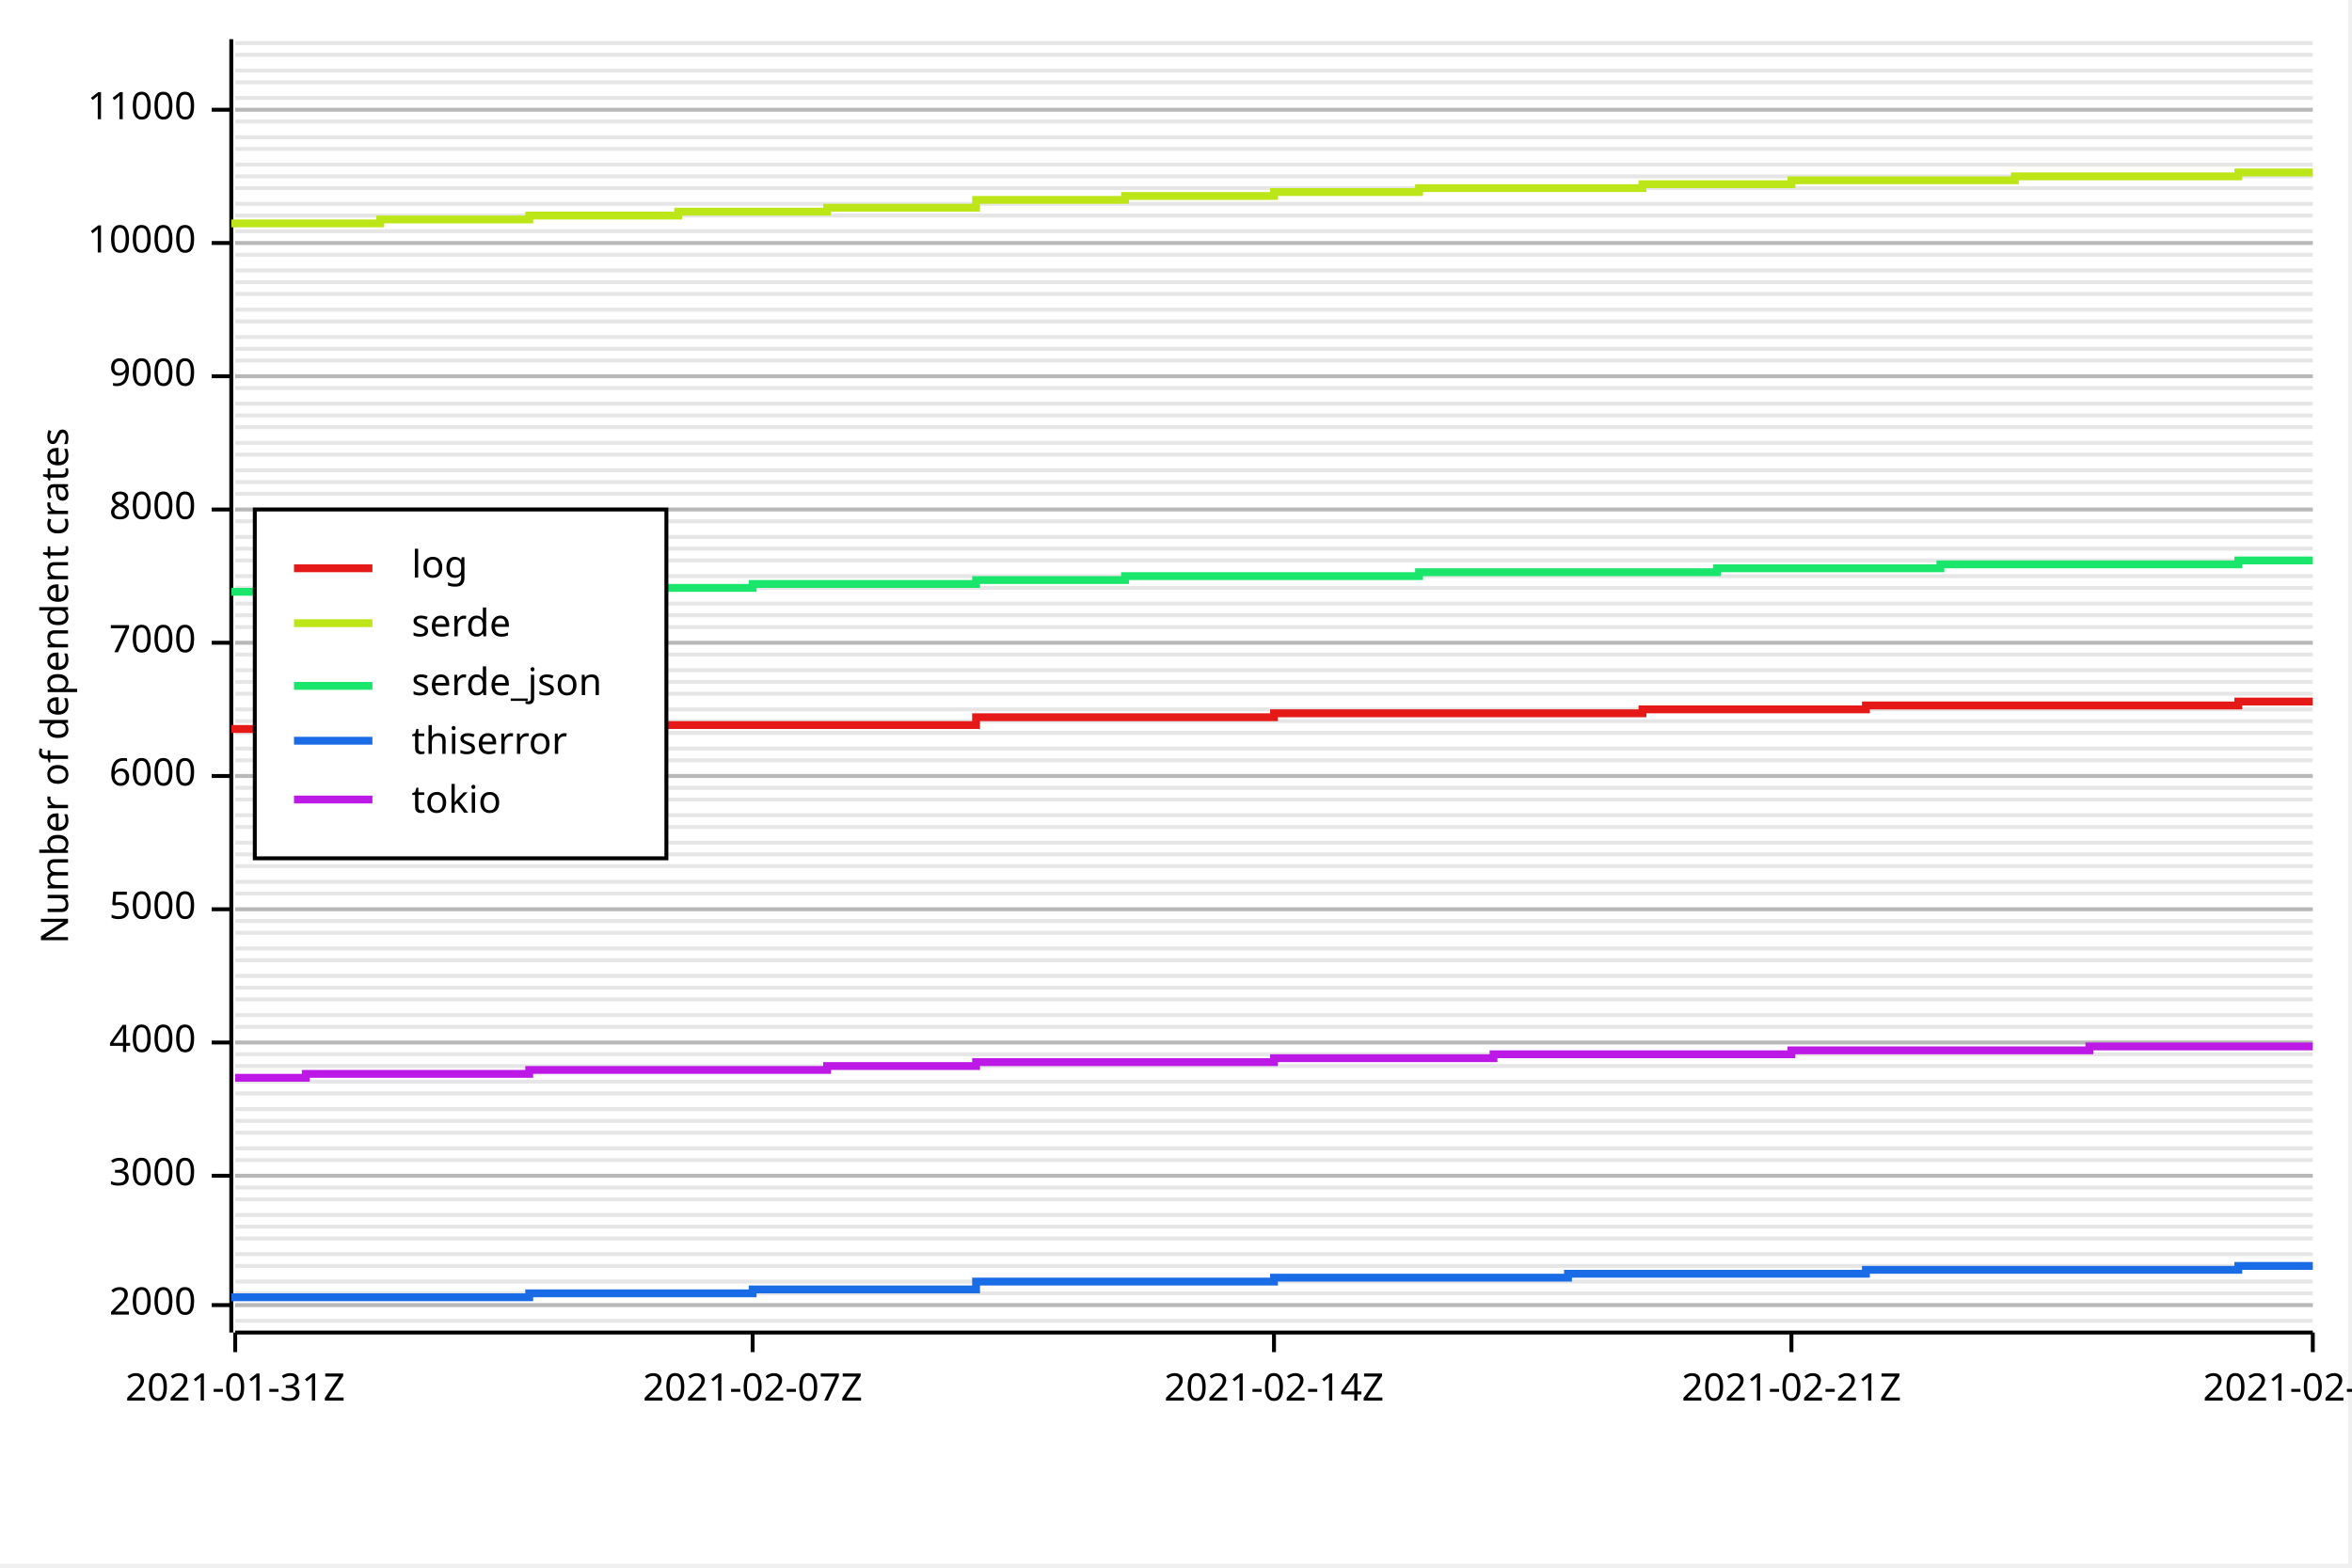
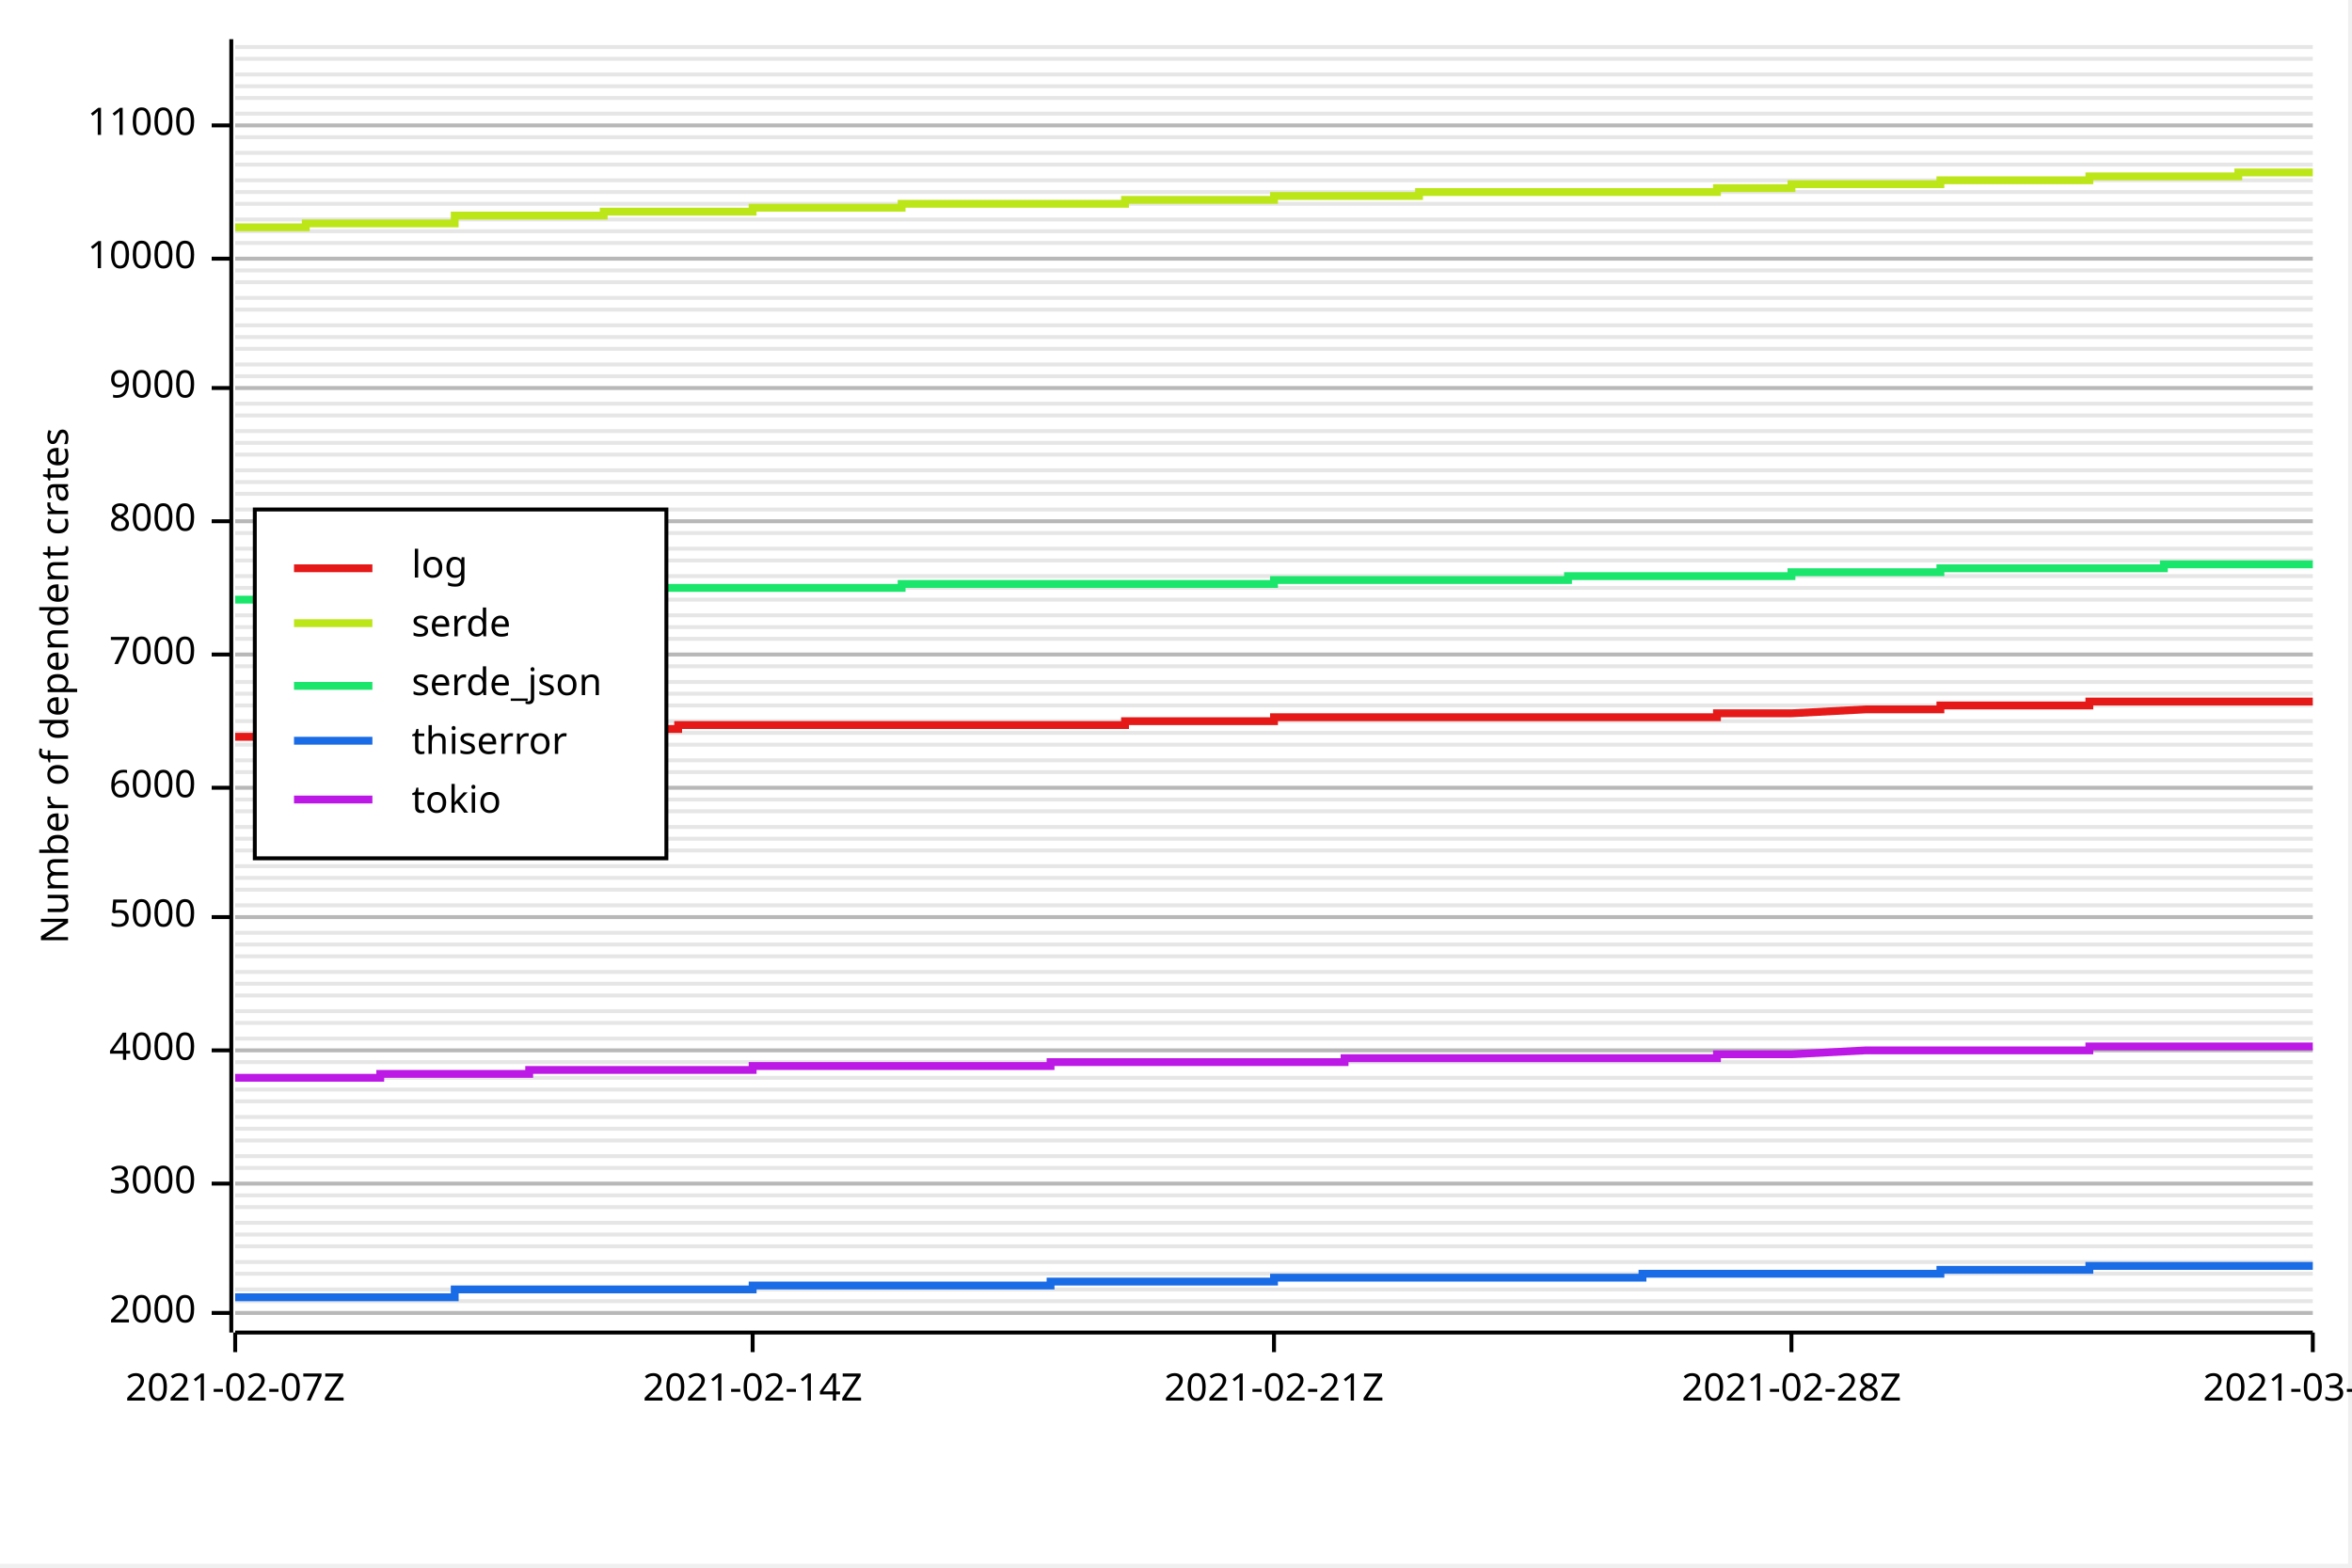
<svg xmlns="http://www.w3.org/2000/svg" width="600" height="400" viewBox="0 0 600 400">
  <rect x="0" y="0" width="599" height="399" opacity="1" fill="#FFFFFF" stroke="none" />
-   <line opacity="0.1" stroke="#000000" stroke-width="1" x1="60" y1="337" x2="590" y2="337" />
-   <line opacity="0.1" stroke="#000000" stroke-width="1" x1="60" y1="333" x2="590" y2="333" />
-   <line opacity="0.1" stroke="#000000" stroke-width="1" x1="60" y1="330" x2="590" y2="330" />
-   <line opacity="0.1" stroke="#000000" stroke-width="1" x1="60" y1="327" x2="590" y2="327" />
-   <line opacity="0.1" stroke="#000000" stroke-width="1" x1="60" y1="323" x2="590" y2="323" />
-   <line opacity="0.1" stroke="#000000" stroke-width="1" x1="60" y1="320" x2="590" y2="320" />
-   <line opacity="0.1" stroke="#000000" stroke-width="1" x1="60" y1="316" x2="590" y2="316" />
-   <line opacity="0.1" stroke="#000000" stroke-width="1" x1="60" y1="313" x2="590" y2="313" />
-   <line opacity="0.1" stroke="#000000" stroke-width="1" x1="60" y1="310" x2="590" y2="310" />
-   <line opacity="0.1" stroke="#000000" stroke-width="1" x1="60" y1="306" x2="590" y2="306" />
-   <line opacity="0.1" stroke="#000000" stroke-width="1" x1="60" y1="303" x2="590" y2="303" />
-   <line opacity="0.1" stroke="#000000" stroke-width="1" x1="60" y1="300" x2="590" y2="300" />
-   <line opacity="0.1" stroke="#000000" stroke-width="1" x1="60" y1="296" x2="590" y2="296" />
-   <line opacity="0.1" stroke="#000000" stroke-width="1" x1="60" y1="293" x2="590" y2="293" />
-   <line opacity="0.1" stroke="#000000" stroke-width="1" x1="60" y1="289" x2="590" y2="289" />
-   <line opacity="0.1" stroke="#000000" stroke-width="1" x1="60" y1="286" x2="590" y2="286" />
-   <line opacity="0.1" stroke="#000000" stroke-width="1" x1="60" y1="283" x2="590" y2="283" />
-   <line opacity="0.1" stroke="#000000" stroke-width="1" x1="60" y1="279" x2="590" y2="279" />
-   <line opacity="0.1" stroke="#000000" stroke-width="1" x1="60" y1="276" x2="590" y2="276" />
-   <line opacity="0.1" stroke="#000000" stroke-width="1" x1="60" y1="272" x2="590" y2="272" />
-   <line opacity="0.1" stroke="#000000" stroke-width="1" x1="60" y1="269" x2="590" y2="269" />
-   <line opacity="0.1" stroke="#000000" stroke-width="1" x1="60" y1="266" x2="590" y2="266" />
-   <line opacity="0.1" stroke="#000000" stroke-width="1" x1="60" y1="262" x2="590" y2="262" />
-   <line opacity="0.1" stroke="#000000" stroke-width="1" x1="60" y1="259" x2="590" y2="259" />
-   <line opacity="0.1" stroke="#000000" stroke-width="1" x1="60" y1="255" x2="590" y2="255" />
-   <line opacity="0.1" stroke="#000000" stroke-width="1" x1="60" y1="252" x2="590" y2="252" />
-   <line opacity="0.1" stroke="#000000" stroke-width="1" x1="60" y1="249" x2="590" y2="249" />
-   <line opacity="0.1" stroke="#000000" stroke-width="1" x1="60" y1="245" x2="590" y2="245" />
-   <line opacity="0.1" stroke="#000000" stroke-width="1" x1="60" y1="242" x2="590" y2="242" />
+   <line opacity="0.1" stroke="#000000" stroke-width="1" x1="60" y1="335" x2="590" y2="335" />
+   <line opacity="0.1" stroke="#000000" stroke-width="1" x1="60" y1="332" x2="590" y2="332" />
+   <line opacity="0.1" stroke="#000000" stroke-width="1" x1="60" y1="329" x2="590" y2="329" />
+   <line opacity="0.1" stroke="#000000" stroke-width="1" x1="60" y1="325" x2="590" y2="325" />
+   <line opacity="0.1" stroke="#000000" stroke-width="1" x1="60" y1="322" x2="590" y2="322" />
+   <line opacity="0.1" stroke="#000000" stroke-width="1" x1="60" y1="318" x2="590" y2="318" />
+   <line opacity="0.1" stroke="#000000" stroke-width="1" x1="60" y1="315" x2="590" y2="315" />
+   <line opacity="0.1" stroke="#000000" stroke-width="1" x1="60" y1="312" x2="590" y2="312" />
+   <line opacity="0.1" stroke="#000000" stroke-width="1" x1="60" y1="308" x2="590" y2="308" />
+   <line opacity="0.1" stroke="#000000" stroke-width="1" x1="60" y1="305" x2="590" y2="305" />
+   <line opacity="0.1" stroke="#000000" stroke-width="1" x1="60" y1="302" x2="590" y2="302" />
+   <line opacity="0.1" stroke="#000000" stroke-width="1" x1="60" y1="298" x2="590" y2="298" />
+   <line opacity="0.1" stroke="#000000" stroke-width="1" x1="60" y1="295" x2="590" y2="295" />
+   <line opacity="0.1" stroke="#000000" stroke-width="1" x1="60" y1="291" x2="590" y2="291" />
+   <line opacity="0.1" stroke="#000000" stroke-width="1" x1="60" y1="288" x2="590" y2="288" />
+   <line opacity="0.1" stroke="#000000" stroke-width="1" x1="60" y1="285" x2="590" y2="285" />
+   <line opacity="0.1" stroke="#000000" stroke-width="1" x1="60" y1="281" x2="590" y2="281" />
+   <line opacity="0.1" stroke="#000000" stroke-width="1" x1="60" y1="278" x2="590" y2="278" />
+   <line opacity="0.1" stroke="#000000" stroke-width="1" x1="60" y1="275" x2="590" y2="275" />
+   <line opacity="0.1" stroke="#000000" stroke-width="1" x1="60" y1="271" x2="590" y2="271" />
+   <line opacity="0.1" stroke="#000000" stroke-width="1" x1="60" y1="268" x2="590" y2="268" />
+   <line opacity="0.1" stroke="#000000" stroke-width="1" x1="60" y1="265" x2="590" y2="265" />
+   <line opacity="0.1" stroke="#000000" stroke-width="1" x1="60" y1="261" x2="590" y2="261" />
+   <line opacity="0.1" stroke="#000000" stroke-width="1" x1="60" y1="258" x2="590" y2="258" />
+   <line opacity="0.1" stroke="#000000" stroke-width="1" x1="60" y1="254" x2="590" y2="254" />
+   <line opacity="0.1" stroke="#000000" stroke-width="1" x1="60" y1="251" x2="590" y2="251" />
+   <line opacity="0.1" stroke="#000000" stroke-width="1" x1="60" y1="248" x2="590" y2="248" />
+   <line opacity="0.1" stroke="#000000" stroke-width="1" x1="60" y1="244" x2="590" y2="244" />
+   <line opacity="0.1" stroke="#000000" stroke-width="1" x1="60" y1="241" x2="590" y2="241" />
  <line opacity="0.1" stroke="#000000" stroke-width="1" x1="60" y1="238" x2="590" y2="238" />
-   <line opacity="0.1" stroke="#000000" stroke-width="1" x1="60" y1="235" x2="590" y2="235" />
-   <line opacity="0.1" stroke="#000000" stroke-width="1" x1="60" y1="232" x2="590" y2="232" />
-   <line opacity="0.1" stroke="#000000" stroke-width="1" x1="60" y1="228" x2="590" y2="228" />
-   <line opacity="0.1" stroke="#000000" stroke-width="1" x1="60" y1="225" x2="590" y2="225" />
+   <line opacity="0.1" stroke="#000000" stroke-width="1" x1="60" y1="234" x2="590" y2="234" />
+   <line opacity="0.1" stroke="#000000" stroke-width="1" x1="60" y1="231" x2="590" y2="231" />
+   <line opacity="0.1" stroke="#000000" stroke-width="1" x1="60" y1="227" x2="590" y2="227" />
+   <line opacity="0.1" stroke="#000000" stroke-width="1" x1="60" y1="224" x2="590" y2="224" />
  <line opacity="0.1" stroke="#000000" stroke-width="1" x1="60" y1="221" x2="590" y2="221" />
-   <line opacity="0.1" stroke="#000000" stroke-width="1" x1="60" y1="218" x2="590" y2="218" />
-   <line opacity="0.1" stroke="#000000" stroke-width="1" x1="60" y1="215" x2="590" y2="215" />
+   <line opacity="0.1" stroke="#000000" stroke-width="1" x1="60" y1="217" x2="590" y2="217" />
+   <line opacity="0.1" stroke="#000000" stroke-width="1" x1="60" y1="214" x2="590" y2="214" />
  <line opacity="0.1" stroke="#000000" stroke-width="1" x1="60" y1="211" x2="590" y2="211" />
-   <line opacity="0.1" stroke="#000000" stroke-width="1" x1="60" y1="208" x2="590" y2="208" />
+   <line opacity="0.1" stroke="#000000" stroke-width="1" x1="60" y1="207" x2="590" y2="207" />
  <line opacity="0.1" stroke="#000000" stroke-width="1" x1="60" y1="204" x2="590" y2="204" />
  <line opacity="0.1" stroke="#000000" stroke-width="1" x1="60" y1="201" x2="590" y2="201" />
-   <line opacity="0.1" stroke="#000000" stroke-width="1" x1="60" y1="198" x2="590" y2="198" />
+   <line opacity="0.1" stroke="#000000" stroke-width="1" x1="60" y1="197" x2="590" y2="197" />
  <line opacity="0.1" stroke="#000000" stroke-width="1" x1="60" y1="194" x2="590" y2="194" />
-   <line opacity="0.1" stroke="#000000" stroke-width="1" x1="60" y1="191" x2="590" y2="191" />
+   <line opacity="0.1" stroke="#000000" stroke-width="1" x1="60" y1="190" x2="590" y2="190" />
  <line opacity="0.1" stroke="#000000" stroke-width="1" x1="60" y1="187" x2="590" y2="187" />
  <line opacity="0.1" stroke="#000000" stroke-width="1" x1="60" y1="184" x2="590" y2="184" />
-   <line opacity="0.1" stroke="#000000" stroke-width="1" x1="60" y1="181" x2="590" y2="181" />
+   <line opacity="0.1" stroke="#000000" stroke-width="1" x1="60" y1="180" x2="590" y2="180" />
  <line opacity="0.1" stroke="#000000" stroke-width="1" x1="60" y1="177" x2="590" y2="177" />
  <line opacity="0.1" stroke="#000000" stroke-width="1" x1="60" y1="174" x2="590" y2="174" />
-   <line opacity="0.1" stroke="#000000" stroke-width="1" x1="60" y1="171" x2="590" y2="171" />
+   <line opacity="0.1" stroke="#000000" stroke-width="1" x1="60" y1="170" x2="590" y2="170" />
  <line opacity="0.1" stroke="#000000" stroke-width="1" x1="60" y1="167" x2="590" y2="167" />
-   <line opacity="0.1" stroke="#000000" stroke-width="1" x1="60" y1="164" x2="590" y2="164" />
+   <line opacity="0.1" stroke="#000000" stroke-width="1" x1="60" y1="163" x2="590" y2="163" />
  <line opacity="0.1" stroke="#000000" stroke-width="1" x1="60" y1="160" x2="590" y2="160" />
  <line opacity="0.1" stroke="#000000" stroke-width="1" x1="60" y1="157" x2="590" y2="157" />
-   <line opacity="0.1" stroke="#000000" stroke-width="1" x1="60" y1="154" x2="590" y2="154" />
+   <line opacity="0.1" stroke="#000000" stroke-width="1" x1="60" y1="153" x2="590" y2="153" />
  <line opacity="0.1" stroke="#000000" stroke-width="1" x1="60" y1="150" x2="590" y2="150" />
  <line opacity="0.1" stroke="#000000" stroke-width="1" x1="60" y1="147" x2="590" y2="147" />
  <line opacity="0.1" stroke="#000000" stroke-width="1" x1="60" y1="143" x2="590" y2="143" />
  <line opacity="0.1" stroke="#000000" stroke-width="1" x1="60" y1="140" x2="590" y2="140" />
-   <line opacity="0.1" stroke="#000000" stroke-width="1" x1="60" y1="137" x2="590" y2="137" />
+   <line opacity="0.1" stroke="#000000" stroke-width="1" x1="60" y1="136" x2="590" y2="136" />
  <line opacity="0.1" stroke="#000000" stroke-width="1" x1="60" y1="133" x2="590" y2="133" />
  <line opacity="0.1" stroke="#000000" stroke-width="1" x1="60" y1="130" x2="590" y2="130" />
  <line opacity="0.1" stroke="#000000" stroke-width="1" x1="60" y1="126" x2="590" y2="126" />
  <line opacity="0.1" stroke="#000000" stroke-width="1" x1="60" y1="123" x2="590" y2="123" />
  <line opacity="0.1" stroke="#000000" stroke-width="1" x1="60" y1="120" x2="590" y2="120" />
  <line opacity="0.1" stroke="#000000" stroke-width="1" x1="60" y1="116" x2="590" y2="116" />
  <line opacity="0.1" stroke="#000000" stroke-width="1" x1="60" y1="113" x2="590" y2="113" />
-   <line opacity="0.1" stroke="#000000" stroke-width="1" x1="60" y1="109" x2="590" y2="109" />
+   <line opacity="0.1" stroke="#000000" stroke-width="1" x1="60" y1="110" x2="590" y2="110" />
  <line opacity="0.1" stroke="#000000" stroke-width="1" x1="60" y1="106" x2="590" y2="106" />
  <line opacity="0.1" stroke="#000000" stroke-width="1" x1="60" y1="103" x2="590" y2="103" />
  <line opacity="0.1" stroke="#000000" stroke-width="1" x1="60" y1="99" x2="590" y2="99" />
  <line opacity="0.1" stroke="#000000" stroke-width="1" x1="60" y1="96" x2="590" y2="96" />
-   <line opacity="0.1" stroke="#000000" stroke-width="1" x1="60" y1="92" x2="590" y2="92" />
+   <line opacity="0.1" stroke="#000000" stroke-width="1" x1="60" y1="93" x2="590" y2="93" />
  <line opacity="0.1" stroke="#000000" stroke-width="1" x1="60" y1="89" x2="590" y2="89" />
  <line opacity="0.1" stroke="#000000" stroke-width="1" x1="60" y1="86" x2="590" y2="86" />
-   <line opacity="0.1" stroke="#000000" stroke-width="1" x1="60" y1="82" x2="590" y2="82" />
+   <line opacity="0.1" stroke="#000000" stroke-width="1" x1="60" y1="83" x2="590" y2="83" />
  <line opacity="0.1" stroke="#000000" stroke-width="1" x1="60" y1="79" x2="590" y2="79" />
-   <line opacity="0.1" stroke="#000000" stroke-width="1" x1="60" y1="75" x2="590" y2="75" />
+   <line opacity="0.1" stroke="#000000" stroke-width="1" x1="60" y1="76" x2="590" y2="76" />
  <line opacity="0.1" stroke="#000000" stroke-width="1" x1="60" y1="72" x2="590" y2="72" />
  <line opacity="0.1" stroke="#000000" stroke-width="1" x1="60" y1="69" x2="590" y2="69" />
-   <line opacity="0.1" stroke="#000000" stroke-width="1" x1="60" y1="65" x2="590" y2="65" />
+   <line opacity="0.1" stroke="#000000" stroke-width="1" x1="60" y1="66" x2="590" y2="66" />
  <line opacity="0.1" stroke="#000000" stroke-width="1" x1="60" y1="62" x2="590" y2="62" />
  <line opacity="0.1" stroke="#000000" stroke-width="1" x1="60" y1="59" x2="590" y2="59" />
-   <line opacity="0.1" stroke="#000000" stroke-width="1" x1="60" y1="55" x2="590" y2="55" />
+   <line opacity="0.1" stroke="#000000" stroke-width="1" x1="60" y1="56" x2="590" y2="56" />
  <line opacity="0.1" stroke="#000000" stroke-width="1" x1="60" y1="52" x2="590" y2="52" />
-   <line opacity="0.1" stroke="#000000" stroke-width="1" x1="60" y1="48" x2="590" y2="48" />
-   <line opacity="0.1" stroke="#000000" stroke-width="1" x1="60" y1="45" x2="590" y2="45" />
+   <line opacity="0.1" stroke="#000000" stroke-width="1" x1="60" y1="49" x2="590" y2="49" />
+   <line opacity="0.1" stroke="#000000" stroke-width="1" x1="60" y1="46" x2="590" y2="46" />
  <line opacity="0.1" stroke="#000000" stroke-width="1" x1="60" y1="42" x2="590" y2="42" />
-   <line opacity="0.1" stroke="#000000" stroke-width="1" x1="60" y1="38" x2="590" y2="38" />
+   <line opacity="0.1" stroke="#000000" stroke-width="1" x1="60" y1="39" x2="590" y2="39" />
  <line opacity="0.1" stroke="#000000" stroke-width="1" x1="60" y1="35" x2="590" y2="35" />
-   <line opacity="0.1" stroke="#000000" stroke-width="1" x1="60" y1="31" x2="590" y2="31" />
-   <line opacity="0.1" stroke="#000000" stroke-width="1" x1="60" y1="28" x2="590" y2="28" />
+   <line opacity="0.1" stroke="#000000" stroke-width="1" x1="60" y1="32" x2="590" y2="32" />
+   <line opacity="0.1" stroke="#000000" stroke-width="1" x1="60" y1="29" x2="590" y2="29" />
  <line opacity="0.1" stroke="#000000" stroke-width="1" x1="60" y1="25" x2="590" y2="25" />
-   <line opacity="0.1" stroke="#000000" stroke-width="1" x1="60" y1="21" x2="590" y2="21" />
-   <line opacity="0.1" stroke="#000000" stroke-width="1" x1="60" y1="18" x2="590" y2="18" />
-   <line opacity="0.1" stroke="#000000" stroke-width="1" x1="60" y1="14" x2="590" y2="14" />
-   <line opacity="0.1" stroke="#000000" stroke-width="1" x1="60" y1="11" x2="590" y2="11" />
+   <line opacity="0.1" stroke="#000000" stroke-width="1" x1="60" y1="22" x2="590" y2="22" />
+   <line opacity="0.1" stroke="#000000" stroke-width="1" x1="60" y1="19" x2="590" y2="19" />
+   <line opacity="0.1" stroke="#000000" stroke-width="1" x1="60" y1="15" x2="590" y2="15" />
+   <line opacity="0.1" stroke="#000000" stroke-width="1" x1="60" y1="12" x2="590" y2="12" />
  <text x="10" y="175" dy="0.76em" text-anchor="middle" font-family="sans-serif" font-size="9.677" opacity="1" fill="#000000" transform="rotate(270, 10, 175)">
Number of dependent crates
</text>
-   <line opacity="0.2" stroke="#000000" stroke-width="1" x1="60" y1="333" x2="590" y2="333" />
-   <line opacity="0.2" stroke="#000000" stroke-width="1" x1="60" y1="300" x2="590" y2="300" />
-   <line opacity="0.2" stroke="#000000" stroke-width="1" x1="60" y1="266" x2="590" y2="266" />
-   <line opacity="0.2" stroke="#000000" stroke-width="1" x1="60" y1="232" x2="590" y2="232" />
-   <line opacity="0.2" stroke="#000000" stroke-width="1" x1="60" y1="198" x2="590" y2="198" />
-   <line opacity="0.2" stroke="#000000" stroke-width="1" x1="60" y1="164" x2="590" y2="164" />
-   <line opacity="0.2" stroke="#000000" stroke-width="1" x1="60" y1="130" x2="590" y2="130" />
-   <line opacity="0.2" stroke="#000000" stroke-width="1" x1="60" y1="96" x2="590" y2="96" />
-   <line opacity="0.2" stroke="#000000" stroke-width="1" x1="60" y1="62" x2="590" y2="62" />
-   <line opacity="0.2" stroke="#000000" stroke-width="1" x1="60" y1="28" x2="590" y2="28" />
+   <line opacity="0.2" stroke="#000000" stroke-width="1" x1="60" y1="335" x2="590" y2="335" />
+   <line opacity="0.2" stroke="#000000" stroke-width="1" x1="60" y1="302" x2="590" y2="302" />
+   <line opacity="0.2" stroke="#000000" stroke-width="1" x1="60" y1="268" x2="590" y2="268" />
+   <line opacity="0.2" stroke="#000000" stroke-width="1" x1="60" y1="234" x2="590" y2="234" />
+   <line opacity="0.2" stroke="#000000" stroke-width="1" x1="60" y1="201" x2="590" y2="201" />
+   <line opacity="0.2" stroke="#000000" stroke-width="1" x1="60" y1="167" x2="590" y2="167" />
+   <line opacity="0.2" stroke="#000000" stroke-width="1" x1="60" y1="133" x2="590" y2="133" />
+   <line opacity="0.2" stroke="#000000" stroke-width="1" x1="60" y1="99" x2="590" y2="99" />
+   <line opacity="0.2" stroke="#000000" stroke-width="1" x1="60" y1="66" x2="590" y2="66" />
+   <line opacity="0.2" stroke="#000000" stroke-width="1" x1="60" y1="32" x2="590" y2="32" />
  <polyline fill="none" opacity="1" stroke="#000000" stroke-width="1" points="59,10 59,340 " />
-   <text x="50" y="333" dy="0.5ex" text-anchor="end" font-family="sans-serif" font-size="9.677" opacity="1" fill="#000000">
+   <text x="50" y="335" dy="0.5ex" text-anchor="end" font-family="sans-serif" font-size="9.677" opacity="1" fill="#000000">
2000
</text>
-   <polyline fill="none" opacity="1" stroke="#000000" stroke-width="1" points="54,333 59,333 " />
-   <text x="50" y="300" dy="0.5ex" text-anchor="end" font-family="sans-serif" font-size="9.677" opacity="1" fill="#000000">
+   <polyline fill="none" opacity="1" stroke="#000000" stroke-width="1" points="54,335 59,335 " />
+   <text x="50" y="302" dy="0.5ex" text-anchor="end" font-family="sans-serif" font-size="9.677" opacity="1" fill="#000000">
3000
</text>
-   <polyline fill="none" opacity="1" stroke="#000000" stroke-width="1" points="54,300 59,300 " />
-   <text x="50" y="266" dy="0.5ex" text-anchor="end" font-family="sans-serif" font-size="9.677" opacity="1" fill="#000000">
+   <polyline fill="none" opacity="1" stroke="#000000" stroke-width="1" points="54,302 59,302 " />
+   <text x="50" y="268" dy="0.5ex" text-anchor="end" font-family="sans-serif" font-size="9.677" opacity="1" fill="#000000">
4000
</text>
-   <polyline fill="none" opacity="1" stroke="#000000" stroke-width="1" points="54,266 59,266 " />
-   <text x="50" y="232" dy="0.5ex" text-anchor="end" font-family="sans-serif" font-size="9.677" opacity="1" fill="#000000">
+   <polyline fill="none" opacity="1" stroke="#000000" stroke-width="1" points="54,268 59,268 " />
+   <text x="50" y="234" dy="0.5ex" text-anchor="end" font-family="sans-serif" font-size="9.677" opacity="1" fill="#000000">
5000
</text>
-   <polyline fill="none" opacity="1" stroke="#000000" stroke-width="1" points="54,232 59,232 " />
-   <text x="50" y="198" dy="0.5ex" text-anchor="end" font-family="sans-serif" font-size="9.677" opacity="1" fill="#000000">
+   <polyline fill="none" opacity="1" stroke="#000000" stroke-width="1" points="54,234 59,234 " />
+   <text x="50" y="201" dy="0.5ex" text-anchor="end" font-family="sans-serif" font-size="9.677" opacity="1" fill="#000000">
6000
</text>
-   <polyline fill="none" opacity="1" stroke="#000000" stroke-width="1" points="54,198 59,198 " />
-   <text x="50" y="164" dy="0.5ex" text-anchor="end" font-family="sans-serif" font-size="9.677" opacity="1" fill="#000000">
+   <polyline fill="none" opacity="1" stroke="#000000" stroke-width="1" points="54,201 59,201 " />
+   <text x="50" y="167" dy="0.5ex" text-anchor="end" font-family="sans-serif" font-size="9.677" opacity="1" fill="#000000">
7000
</text>
-   <polyline fill="none" opacity="1" stroke="#000000" stroke-width="1" points="54,164 59,164 " />
-   <text x="50" y="130" dy="0.5ex" text-anchor="end" font-family="sans-serif" font-size="9.677" opacity="1" fill="#000000">
+   <polyline fill="none" opacity="1" stroke="#000000" stroke-width="1" points="54,167 59,167 " />
+   <text x="50" y="133" dy="0.5ex" text-anchor="end" font-family="sans-serif" font-size="9.677" opacity="1" fill="#000000">
8000
</text>
-   <polyline fill="none" opacity="1" stroke="#000000" stroke-width="1" points="54,130 59,130 " />
-   <text x="50" y="96" dy="0.5ex" text-anchor="end" font-family="sans-serif" font-size="9.677" opacity="1" fill="#000000">
+   <polyline fill="none" opacity="1" stroke="#000000" stroke-width="1" points="54,133 59,133 " />
+   <text x="50" y="99" dy="0.5ex" text-anchor="end" font-family="sans-serif" font-size="9.677" opacity="1" fill="#000000">
9000
</text>
-   <polyline fill="none" opacity="1" stroke="#000000" stroke-width="1" points="54,96 59,96 " />
-   <text x="50" y="62" dy="0.5ex" text-anchor="end" font-family="sans-serif" font-size="9.677" opacity="1" fill="#000000">
+   <polyline fill="none" opacity="1" stroke="#000000" stroke-width="1" points="54,99 59,99 " />
+   <text x="50" y="66" dy="0.5ex" text-anchor="end" font-family="sans-serif" font-size="9.677" opacity="1" fill="#000000">
10000
</text>
-   <polyline fill="none" opacity="1" stroke="#000000" stroke-width="1" points="54,62 59,62 " />
-   <text x="50" y="28" dy="0.5ex" text-anchor="end" font-family="sans-serif" font-size="9.677" opacity="1" fill="#000000">
+   <polyline fill="none" opacity="1" stroke="#000000" stroke-width="1" points="54,66 59,66 " />
+   <text x="50" y="32" dy="0.5ex" text-anchor="end" font-family="sans-serif" font-size="9.677" opacity="1" fill="#000000">
11000
</text>
-   <polyline fill="none" opacity="1" stroke="#000000" stroke-width="1" points="54,28 59,28 " />
+   <polyline fill="none" opacity="1" stroke="#000000" stroke-width="1" points="54,32 59,32 " />
  <polyline fill="none" opacity="1" stroke="#000000" stroke-width="1" points="60,340 590,340 " />
  <text x="60" y="350" dy="0.76em" text-anchor="middle" font-family="sans-serif" font-size="9.677" opacity="1" fill="#000000">
- 2021-01-31Z
+ 2021-02-07Z
</text>
  <polyline fill="none" opacity="1" stroke="#000000" stroke-width="1" points="60,340 60,345 " />
  <text x="192" y="350" dy="0.76em" text-anchor="middle" font-family="sans-serif" font-size="9.677" opacity="1" fill="#000000">
- 2021-02-07Z
+ 2021-02-14Z
</text>
  <polyline fill="none" opacity="1" stroke="#000000" stroke-width="1" points="192,340 192,345 " />
  <text x="325" y="350" dy="0.76em" text-anchor="middle" font-family="sans-serif" font-size="9.677" opacity="1" fill="#000000">
- 2021-02-14Z
+ 2021-02-21Z
</text>
  <polyline fill="none" opacity="1" stroke="#000000" stroke-width="1" points="325,340 325,345 " />
  <text x="457" y="350" dy="0.76em" text-anchor="middle" font-family="sans-serif" font-size="9.677" opacity="1" fill="#000000">
- 2021-02-21Z
+ 2021-02-28Z
</text>
  <polyline fill="none" opacity="1" stroke="#000000" stroke-width="1" points="457,340 457,345 " />
  <text x="590" y="350" dy="0.76em" text-anchor="middle" font-family="sans-serif" font-size="9.677" opacity="1" fill="#000000">
- 2021-02-28Z
+ 2021-03-07Z
</text>
  <polyline fill="none" opacity="1" stroke="#000000" stroke-width="1" points="590,340 590,345 " />
-   <polyline fill="none" opacity="1" stroke="#E61919" stroke-width="2" points="60,187 60,186 78,186 78,186 97,186 97,186 116,186 116,186 135,186 135,186 154,185 154,185 173,185 173,185 192,185 192,185 211,185 211,185 230,185 230,185 249,185 249,183 268,183 268,183 287,183 287,183 306,183 306,183 325,183 325,182 343,182 343,182 362,182 362,182 381,182 381,182 400,182 400,182 419,182 419,181 438,181 438,181 457,181 457,181 476,181 476,180 495,180 495,180 514,180 514,180 533,180 533,180 552,180 552,180 571,180 571,179 590,179 " />
-   <polyline fill="none" opacity="1" stroke="#BDE619" stroke-width="2" points="60,58 60,57 78,57 78,57 97,57 97,56 116,56 116,56 135,56 135,55 154,55 154,55 173,55 173,54 192,54 192,54 211,54 211,53 230,53 230,53 249,53 249,51 268,51 268,51 287,51 287,50 306,50 306,50 325,50 325,49 343,49 343,49 362,49 362,48 381,48 381,48 400,48 400,48 419,48 419,47 438,47 438,47 457,47 457,46 476,46 476,46 495,46 495,46 514,46 514,45 533,45 533,45 552,45 552,45 571,45 571,44 590,44 " />
-   <polyline fill="none" opacity="1" stroke="#19E66B" stroke-width="2" points="60,152 60,151 78,151 78,151 97,151 97,151 116,151 116,150 135,150 135,150 154,150 154,150 173,150 173,150 192,150 192,149 211,149 211,149 230,149 230,149 249,149 249,148 268,148 268,148 287,148 287,147 306,147 306,147 325,147 325,147 343,147 343,147 362,147 362,146 381,146 381,146 400,146 400,146 419,146 419,146 438,146 438,145 457,145 457,145 476,145 476,145 495,145 495,144 514,144 514,144 533,144 533,144 552,144 552,144 571,144 571,143 590,143 " />
-   <polyline fill="none" opacity="1" stroke="#196BE6" stroke-width="2" points="60,332 60,331 78,331 78,331 97,331 97,331 116,331 116,331 135,331 135,330 154,330 154,330 173,330 173,330 192,330 192,329 211,329 211,329 230,329 230,329 249,329 249,327 268,327 268,327 287,327 287,327 306,327 306,327 325,327 325,326 343,326 343,326 362,326 362,326 381,326 381,326 400,326 400,325 419,325 419,325 438,325 438,325 457,325 457,325 476,325 476,324 495,324 495,324 514,324 514,324 533,324 533,324 552,324 552,324 571,324 571,323 590,323 " />
-   <polyline fill="none" opacity="1" stroke="#BD19E6" stroke-width="2" points="60,275 60,275 78,275 78,274 97,274 97,274 116,274 116,274 135,274 135,273 154,273 154,273 173,273 173,273 192,273 192,273 211,273 211,272 230,272 230,272 249,272 249,271 268,271 268,271 287,271 287,271 306,271 306,271 325,271 325,270 343,270 343,270 362,270 362,270 381,270 381,269 400,269 400,269 419,269 419,269 438,269 438,269 457,269 457,268 476,268 476,268 495,268 495,268 514,268 514,268 533,268 533,267 552,267 552,267 571,267 571,267 590,267 " />
+   <polyline fill="none" opacity="1" stroke="#E61919" stroke-width="2" points="60,188 60,188 78,188 78,188 97,188 97,187 116,187 116,186 135,186 135,186 154,186 154,186 173,186 173,185 192,185 192,185 211,185 211,185 230,185 230,185 249,185 249,185 268,185 268,185 287,185 287,184 306,184 306,184 325,184 325,183 343,183 343,183 362,183 362,183 381,183 381,183 400,183 400,183 419,183 419,183 438,183 438,182 457,182 457,182 476,181 495,181 495,180 514,180 514,180 533,180 533,179 552,179 552,179 571,179 571,179 590,179 " />
+   <polyline fill="none" opacity="1" stroke="#BDE619" stroke-width="2" points="60,58 60,58 78,58 78,57 97,57 97,57 116,57 116,55 135,55 135,55 154,55 154,54 173,54 173,54 192,54 192,53 211,53 211,53 230,53 230,52 249,52 249,52 268,52 268,52 287,52 287,51 306,51 306,51 325,51 325,50 343,50 343,50 362,50 362,49 381,49 381,49 400,49 400,49 419,49 419,49 438,49 438,48 457,48 457,47 476,47 495,47 495,46 514,46 514,46 533,46 533,45 552,45 552,45 571,45 571,44 590,44 " />
+   <polyline fill="none" opacity="1" stroke="#19E66B" stroke-width="2" points="60,153 60,153 78,153 78,152 97,152 97,152 116,152 116,151 135,151 135,151 154,151 154,150 173,150 173,150 192,150 192,150 211,150 211,150 230,150 230,149 249,149 249,149 268,149 268,149 287,149 287,149 306,149 306,149 325,149 325,148 343,148 343,148 362,148 362,148 381,148 381,148 400,148 400,147 419,147 419,147 438,147 438,147 457,147 457,146 476,146 495,146 495,145 514,145 514,145 533,145 533,145 552,145 552,144 571,144 571,144 590,144 " />
+   <polyline fill="none" opacity="1" stroke="#196BE6" stroke-width="2" points="60,331 60,331 78,331 78,331 97,331 97,331 116,331 116,329 135,329 135,329 154,329 154,329 173,329 173,329 192,329 192,328 211,328 211,328 230,328 230,328 249,328 249,328 268,328 268,327 287,327 287,327 306,327 306,327 325,327 325,326 343,326 343,326 362,326 362,326 381,326 381,326 400,326 400,326 419,326 419,325 438,325 438,325 457,325 457,325 476,325 495,325 495,324 514,324 514,324 533,324 533,323 552,323 552,323 571,323 571,323 590,323 " />
+   <polyline fill="none" opacity="1" stroke="#BD19E6" stroke-width="2" points="60,275 60,275 78,275 78,275 97,275 97,274 116,274 116,274 135,274 135,273 154,273 154,273 173,273 173,273 192,273 192,272 211,272 211,272 230,272 230,272 249,272 249,272 268,272 268,271 287,271 287,271 306,271 306,271 325,271 325,271 343,271 343,270 362,270 362,270 381,270 381,270 400,270 400,270 419,270 419,270 438,270 438,269 457,269 457,269 476,268 495,268 495,268 514,268 514,268 533,268 533,267 552,267 552,267 571,267 571,267 590,267 " />
  <rect x="65" y="130" width="105" height="89" opacity="1" fill="#FFFFFF" stroke="none" />
  <rect x="65" y="130" width="105" height="89" opacity="1" fill="none" stroke="#000000" />
  <text x="105" y="140" dy="0.76em" text-anchor="start" font-family="sans-serif" font-size="9.677" opacity="1" fill="#000000">
log
</text>
  <text x="105" y="155" dy="0.76em" text-anchor="start" font-family="sans-serif" font-size="9.677" opacity="1" fill="#000000">
serde
</text>
  <text x="105" y="170" dy="0.76em" text-anchor="start" font-family="sans-serif" font-size="9.677" opacity="1" fill="#000000">
serde_json
</text>
  <text x="105" y="185" dy="0.76em" text-anchor="start" font-family="sans-serif" font-size="9.677" opacity="1" fill="#000000">
thiserror
</text>
  <text x="105" y="200" dy="0.76em" text-anchor="start" font-family="sans-serif" font-size="9.677" opacity="1" fill="#000000">
tokio
</text>
  <polyline fill="none" opacity="1" stroke="#E61919" stroke-width="2" points="75,145 95,145 " />
  <polyline fill="none" opacity="1" stroke="#BDE619" stroke-width="2" points="75,159 95,159 " />
  <polyline fill="none" opacity="1" stroke="#19E66B" stroke-width="2" points="75,175 95,175 " />
  <polyline fill="none" opacity="1" stroke="#196BE6" stroke-width="2" points="75,189 95,189 " />
  <polyline fill="none" opacity="1" stroke="#BD19E6" stroke-width="2" points="75,204 95,204 " />
</svg>
